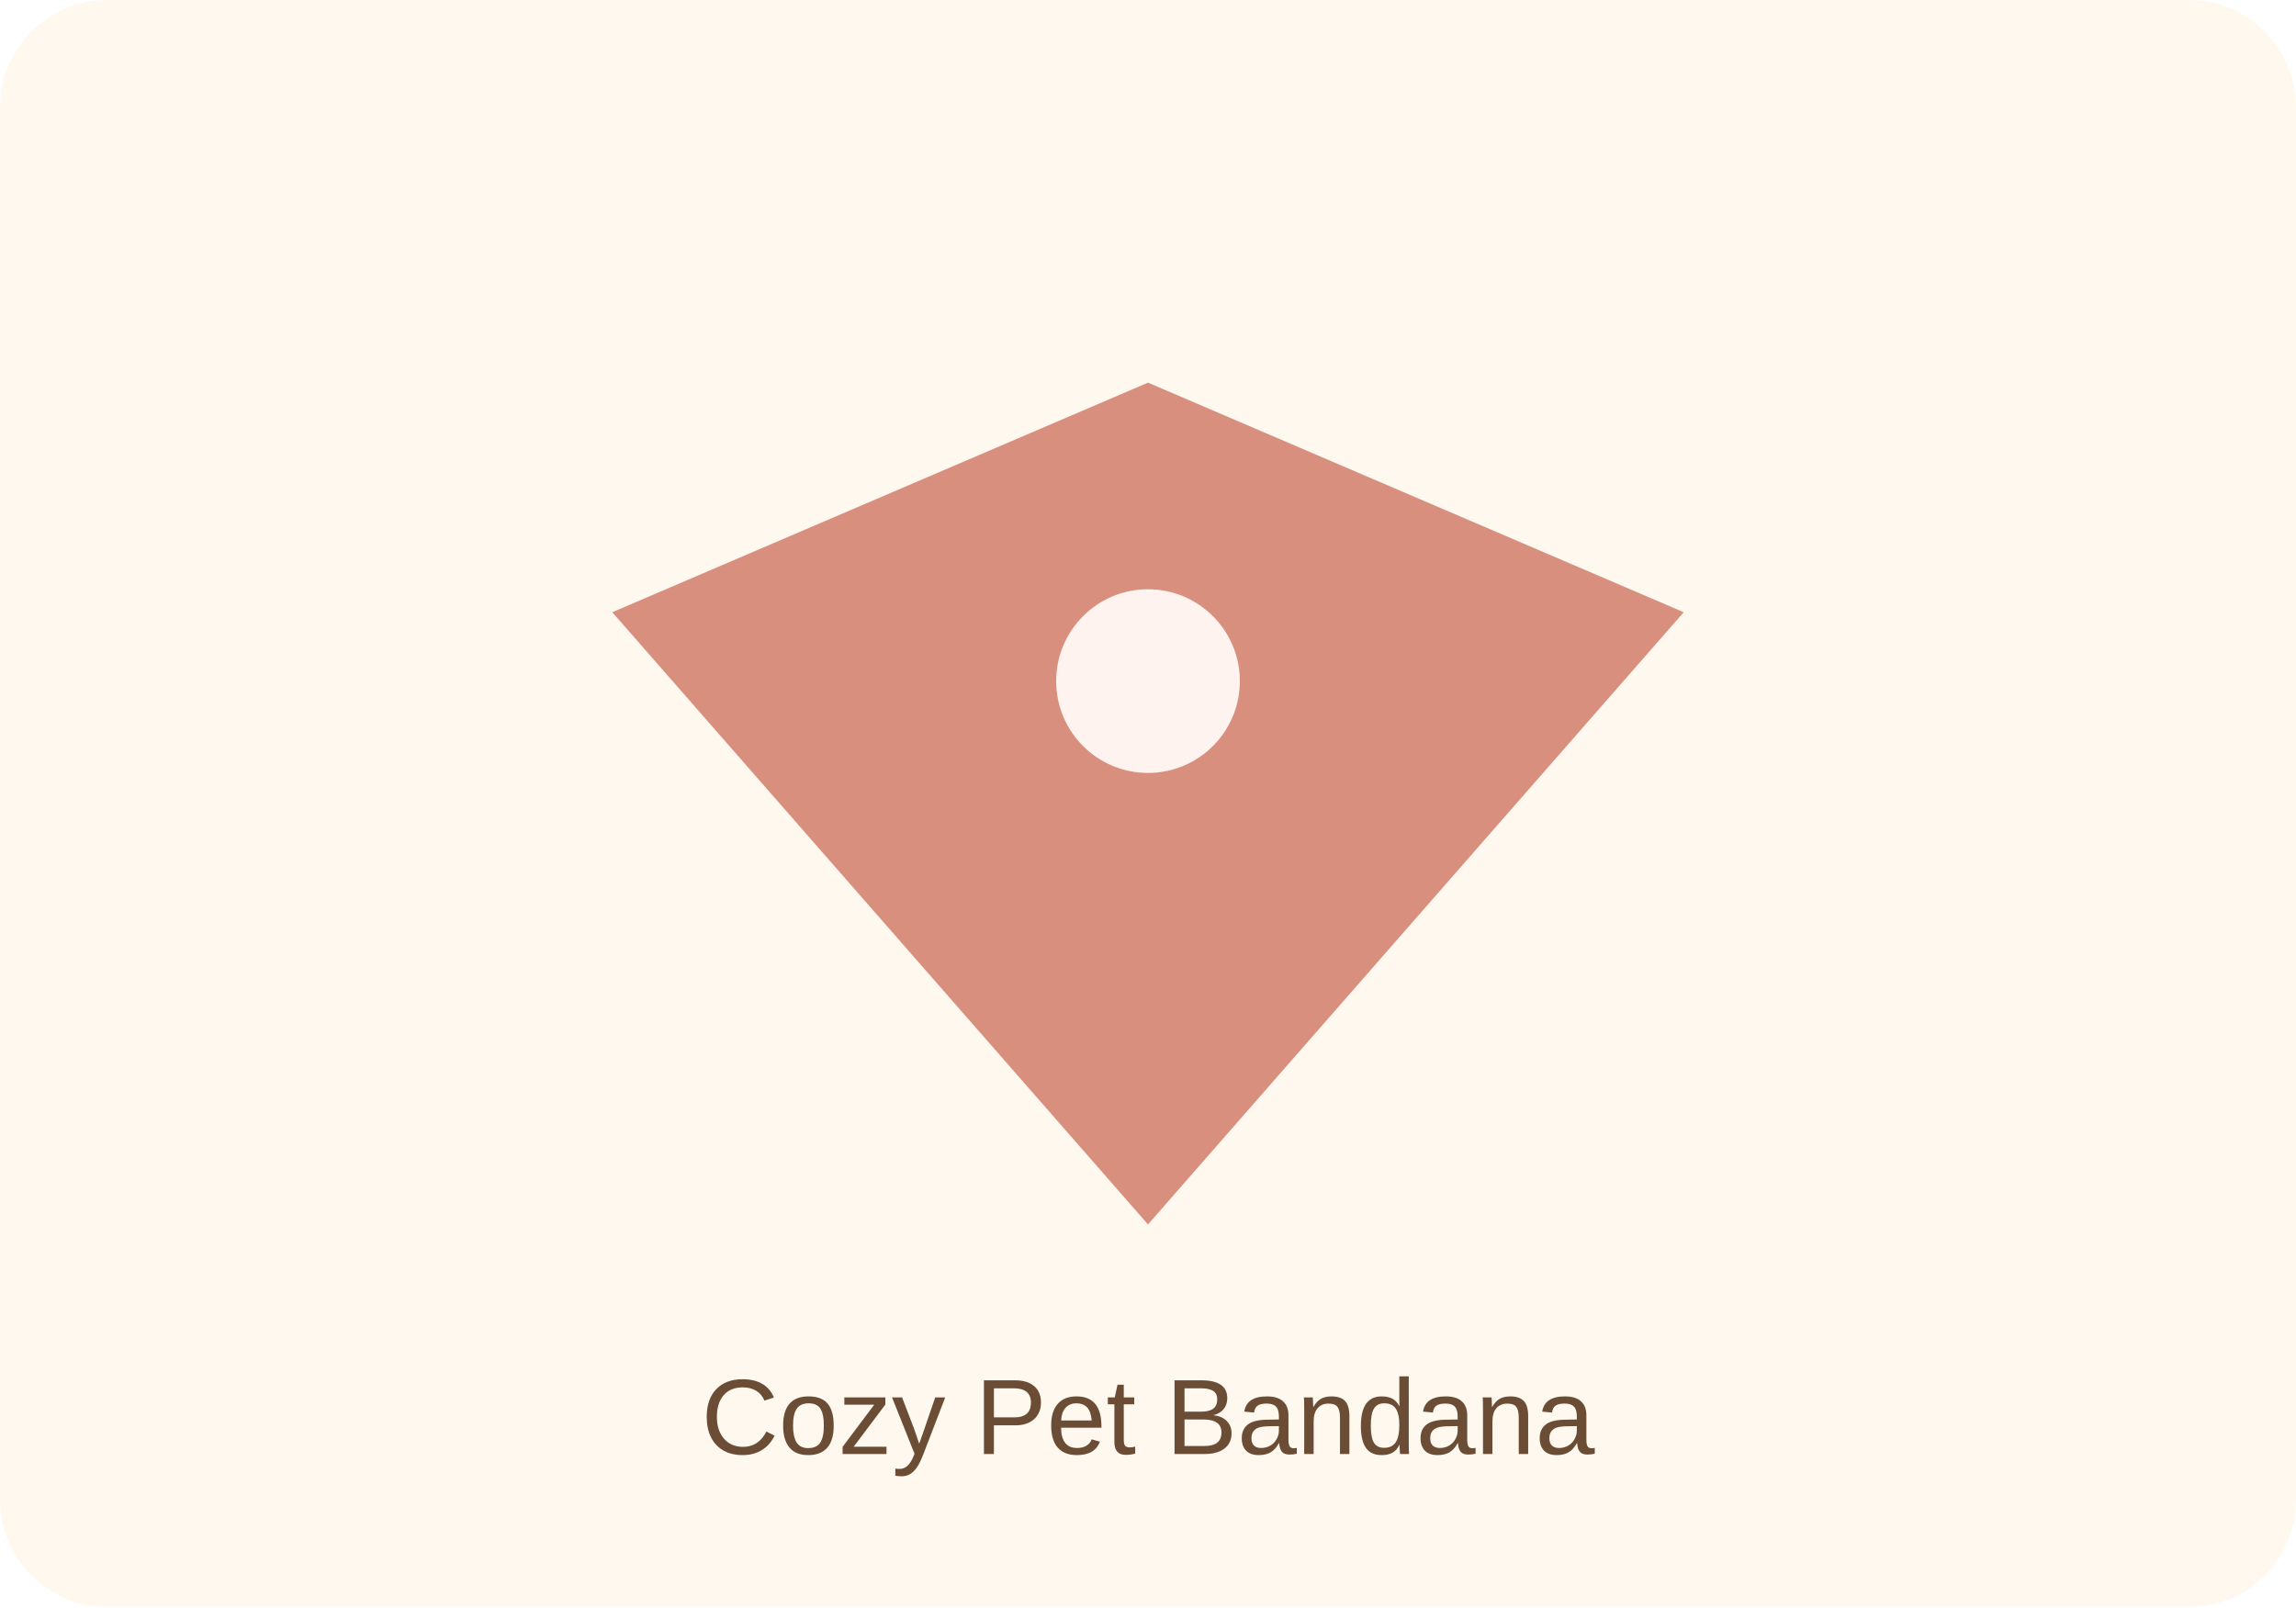
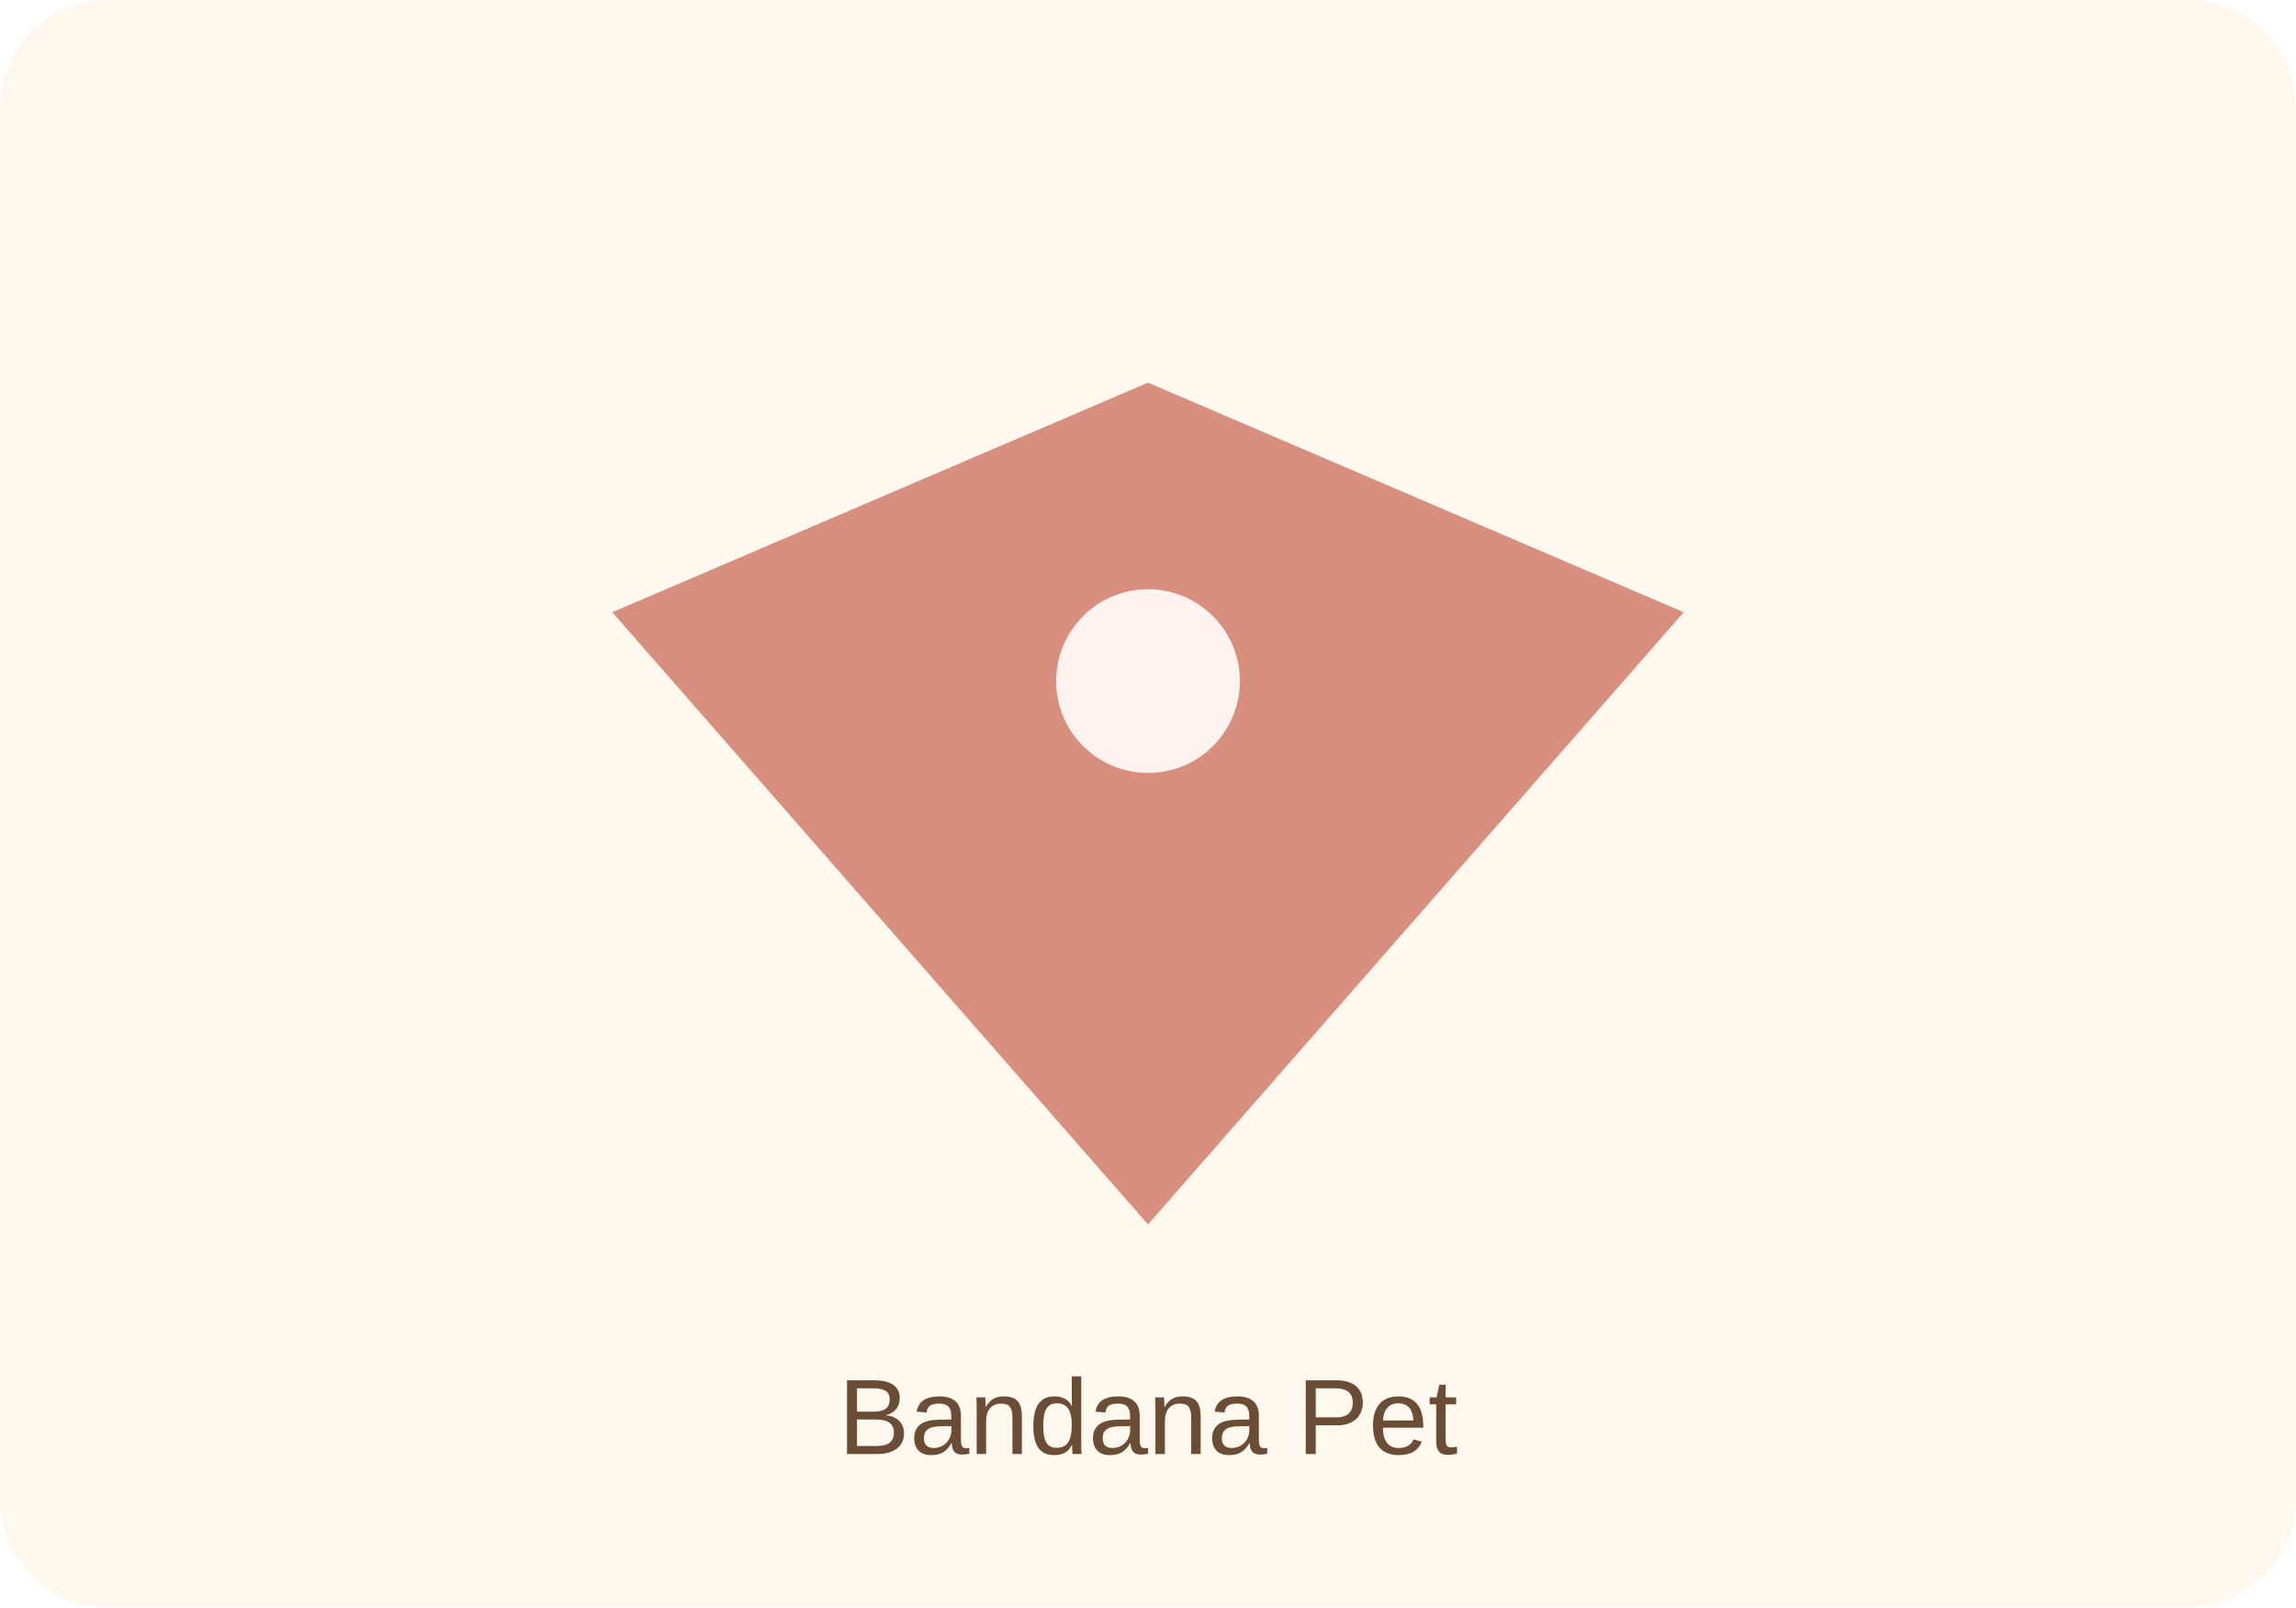
<svg xmlns="http://www.w3.org/2000/svg" width="600" height="420" viewBox="0 0 600 420">
  <rect width="600" height="420" rx="28" fill="#fff8ef" />
  <path d="M300 100 L440 160 L300 320 L160 160 Z" fill="#d98f7e" />
  <circle cx="300" cy="178" r="24" fill="#fff3ef" />
-   <text x="300" y="380" text-anchor="middle" font-family="Arial" font-size="28" fill="#6b4d35">Cozy Pet Bandana</text>
+   <text x="300" y="380" text-anchor="middle" font-family="Arial" font-size="28" fill="#6b4d35">Bandana Pet</text>
</svg>
